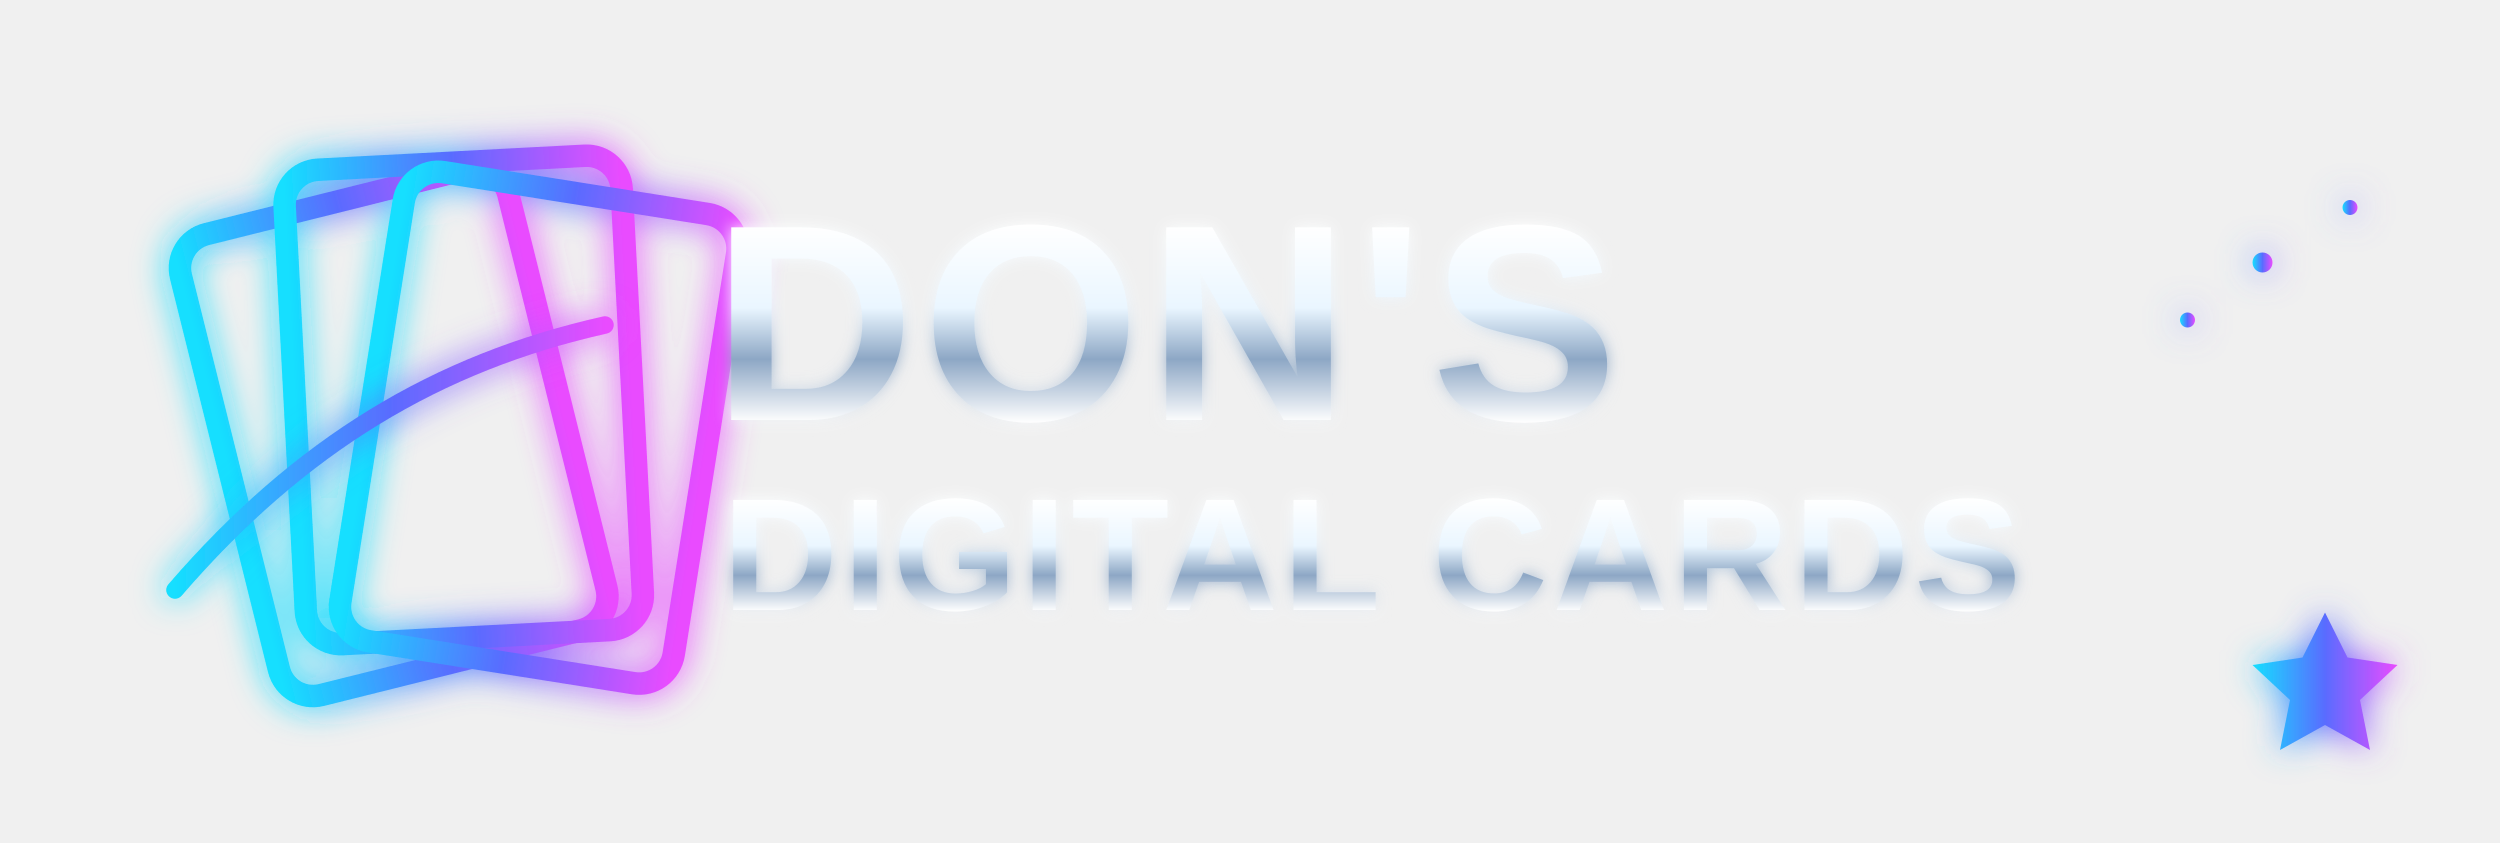
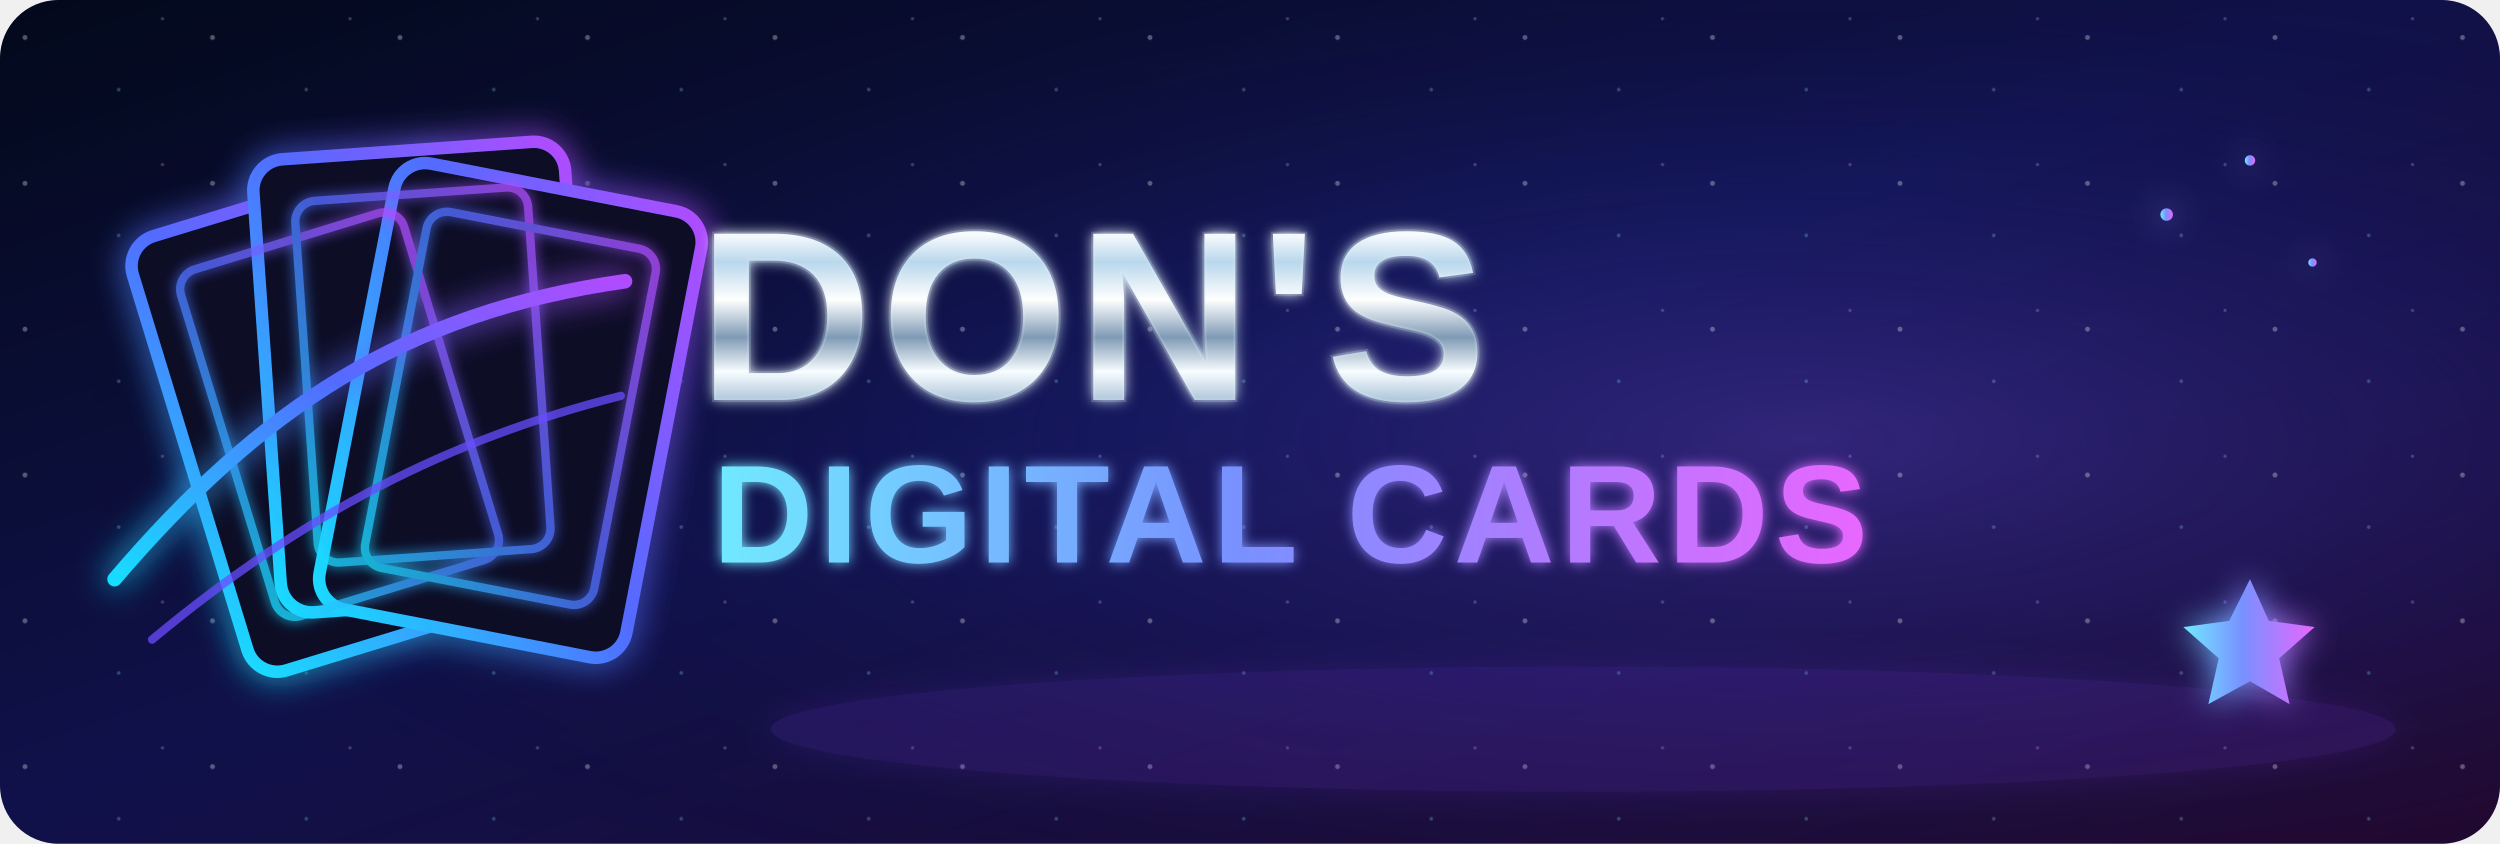
- <svg xmlns="http://www.w3.org/2000/svg" viewBox="0 0 1000 337" role="img" aria-labelledby="title desc">
+ <svg xmlns="http://www.w3.org/2000/svg" viewBox="0 0 1200 405" role="img" aria-labelledby="title desc">
  <defs>
+     <linearGradient id="bg" x1="0" y1="0" x2="1" y2="1">
+       <stop stop-color="#03091b" />
+       <stop offset=".48" stop-color="#10114a" />
+       <stop offset="1" stop-color="#23082e" />
+     </linearGradient>
+     <radialGradient id="nebula" cx=".72" cy=".52" r=".7">
+       <stop stop-color="#5b45c8" stop-opacity=".42" />
+       <stop offset=".45" stop-color="#242d9c" stop-opacity=".2" />
+       <stop offset="1" stop-color="#000" stop-opacity="0" />
+     </radialGradient>
+     <linearGradient id="cardCyan" x1="0" y1="1" x2="1" y2="0">
+       <stop stop-color="#18dcff" />
+       <stop offset=".55" stop-color="#536bff" />
+       <stop offset="1" stop-color="#b14cff" />
+     </linearGradient>
    <linearGradient id="chrome" x1="0" y1="0" x2="0" y2="1">
-       <stop stop-color="#fff" />
-       <stop offset=".42" stop-color="#eaf6ff" />
-       <stop offset=".68" stop-color="#8da7c5" />
-       <stop offset="1" stop-color="#fff" />
+       <stop stop-color="#ffffff" />
+       <stop offset=".18" stop-color="#b9d7ec" />
+       <stop offset=".4" stop-color="#ffffff" />
+       <stop offset=".62" stop-color="#7f9ab5" />
+       <stop offset=".82" stop-color="#f8fdff" />
+       <stop offset="1" stop-color="#a9c2d8" />
    </linearGradient>
-     <linearGradient id="neon" x1="0" y1="0" x2="1" y2="0">
-       <stop stop-color="#16dfff" />
-       <stop offset=".5" stop-color="#596cff" />
-       <stop offset="1" stop-color="#e94cff" />
+     <linearGradient id="sub" x1="0" y1="0" x2="1" y2="0">
+       <stop stop-color="#71e9ff" />
+       <stop offset=".45" stop-color="#7891ff" />
+       <stop offset="1" stop-color="#e866ff" />
    </linearGradient>
-     <filter id="glow" x="-40%" y="-60%" width="180%" height="220%">
-       <feGaussianBlur stdDeviation="7" result="b" />
+     <filter id="glow" x="-50%" y="-50%" width="200%" height="200%">
+       <feGaussianBlur stdDeviation="8" result="b" />
      <feMerge>
        <feMergeNode in="b" />
        <feMergeNode in="SourceGraphic" />
      </feMerge>
    </filter>
-     <filter id="textglow" x="-20%" y="-30%" width="140%" height="170%">
+     <filter id="smallglow" x="-50%" y="-50%" width="200%" height="200%">
      <feGaussianBlur stdDeviation="3" result="b" />
      <feMerge>
        <feMergeNode in="b" />
        <feMergeNode in="SourceGraphic" />
      </feMerge>
    </filter>
+     <pattern id="stars" width="90" height="70" patternUnits="userSpaceOnUse">
+       <circle cx="12" cy="18" r="1.2" fill="#fff" opacity=".55" />
+       <circle cx="57" cy="43" r=".9" fill="#8deaff" opacity=".45" />
+       <circle cx="78" cy="9" r=".8" fill="#d5a5ff" opacity=".5" />
+     </pattern>
  </defs>
-   <g filter="url(#glow)" fill="none" stroke="url(#neon)" stroke-linejoin="round">
-     <rect x="90" y="78" width="135" height="190" rx="14" stroke-width="9" transform="rotate(-14 157 173)" />
-     <rect x="118" y="65" width="135" height="190" rx="14" stroke-width="9" transform="rotate(-3 185 160)" />
-     <rect x="148" y="76" width="135" height="190" rx="14" stroke-width="9" transform="rotate(9 215 171)" />
+   <rect width="1200" height="405" rx="28" fill="url(#bg)" />
+   <rect width="1200" height="405" rx="28" fill="url(#nebula)" />
+   <rect width="1200" height="405" rx="28" fill="url(#stars)" opacity=".55" />
+   <ellipse cx="760" cy="350" rx="390" ry="30" fill="#8c45ff" opacity=".14" filter="url(#glow)" />
+   <g fill="#070e27" stroke="url(#cardCyan)" stroke-width="6" filter="url(#glow)">
+     <rect x="88" y="91" width="150" height="218" rx="15" transform="rotate(-17 163 200)" />
+     <rect x="128" y="72" width="150" height="218" rx="15" transform="rotate(-4 203 181)" />
+     <rect x="170" y="88" width="150" height="218" rx="15" transform="rotate(11 245 197)" />
  </g>
-   <path d="M70 236 C120 178 175 145 242 130" fill="none" stroke="url(#neon)" stroke-width="7" stroke-linecap="round" filter="url(#glow)" />
-   <g filter="url(#textglow)">
-     <text x="285" y="168" fill="url(#chrome)" font-family="Arial,Helvetica,sans-serif" font-size="112" font-weight="900" letter-spacing="3">DON'S</text>
-     <text x="289" y="244" fill="url(#chrome)" font-family="Arial,Helvetica,sans-serif" font-size="64" font-weight="900" letter-spacing="2">DIGITAL CARDS</text>
-     <path d="M290 264 H920" stroke="url(#neon)" stroke-width="4" opacity=".9" />
+   <g fill="none" stroke="url(#cardCyan)" stroke-width="4" opacity=".8" filter="url(#smallglow)">
+     <rect x="107" y="112" width="112" height="174" rx="10" transform="rotate(-17 163 199)" />
+     <rect x="147" y="93" width="112" height="174" rx="10" transform="rotate(-4 203 180)" />
+     <rect x="189" y="109" width="112" height="174" rx="10" transform="rotate(11 245 196)" />
  </g>
-   <g fill="url(#neon)" filter="url(#glow)">
-     <path d="M930 245l9 18 20 3-15 14 4 20-18-10-18 10 4-20-15-14 20-3z" />
-     <circle cx="905" cy="105" r="4" />
-     <circle cx="940" cy="83" r="3" />
-     <circle cx="875" cy="128" r="3" />
+   <path d="M55 278 C125 196 194 150 300 135" fill="none" stroke="url(#cardCyan)" stroke-width="7" stroke-linecap="round" filter="url(#glow)" />
+   <path d="M73 307 C145 247 215 211 298 190" fill="none" stroke="#684cff" stroke-width="4" stroke-linecap="round" opacity=".75" />
+   <g filter="url(#smallglow)" font-family="Arial,Helvetica,sans-serif" font-weight="900">
+     <text x="335" y="192" font-size="116" letter-spacing="4" fill="url(#chrome)" stroke="#dff7ff" stroke-opacity=".18" stroke-width="2">DON'S</text>
+     <text x="342" y="270" font-size="67" letter-spacing="3" fill="url(#sub)">DIGITAL CARDS</text>
+   </g>
+   <path d="M343 292 H1060" stroke="url(#sub)" stroke-width="4" filter="url(#smallglow)" />
+   <g fill="url(#sub)" filter="url(#glow)">
+     <path d="M1080 278l9 20 22 3-17 15 5 22-19-11-20 11 5-22-17-15 22-3z" />
+     <circle cx="1040" cy="103" r="3" />
+     <circle cx="1080" cy="77" r="2.5" />
+     <circle cx="1110" cy="126" r="2" />
  </g>
</svg>
